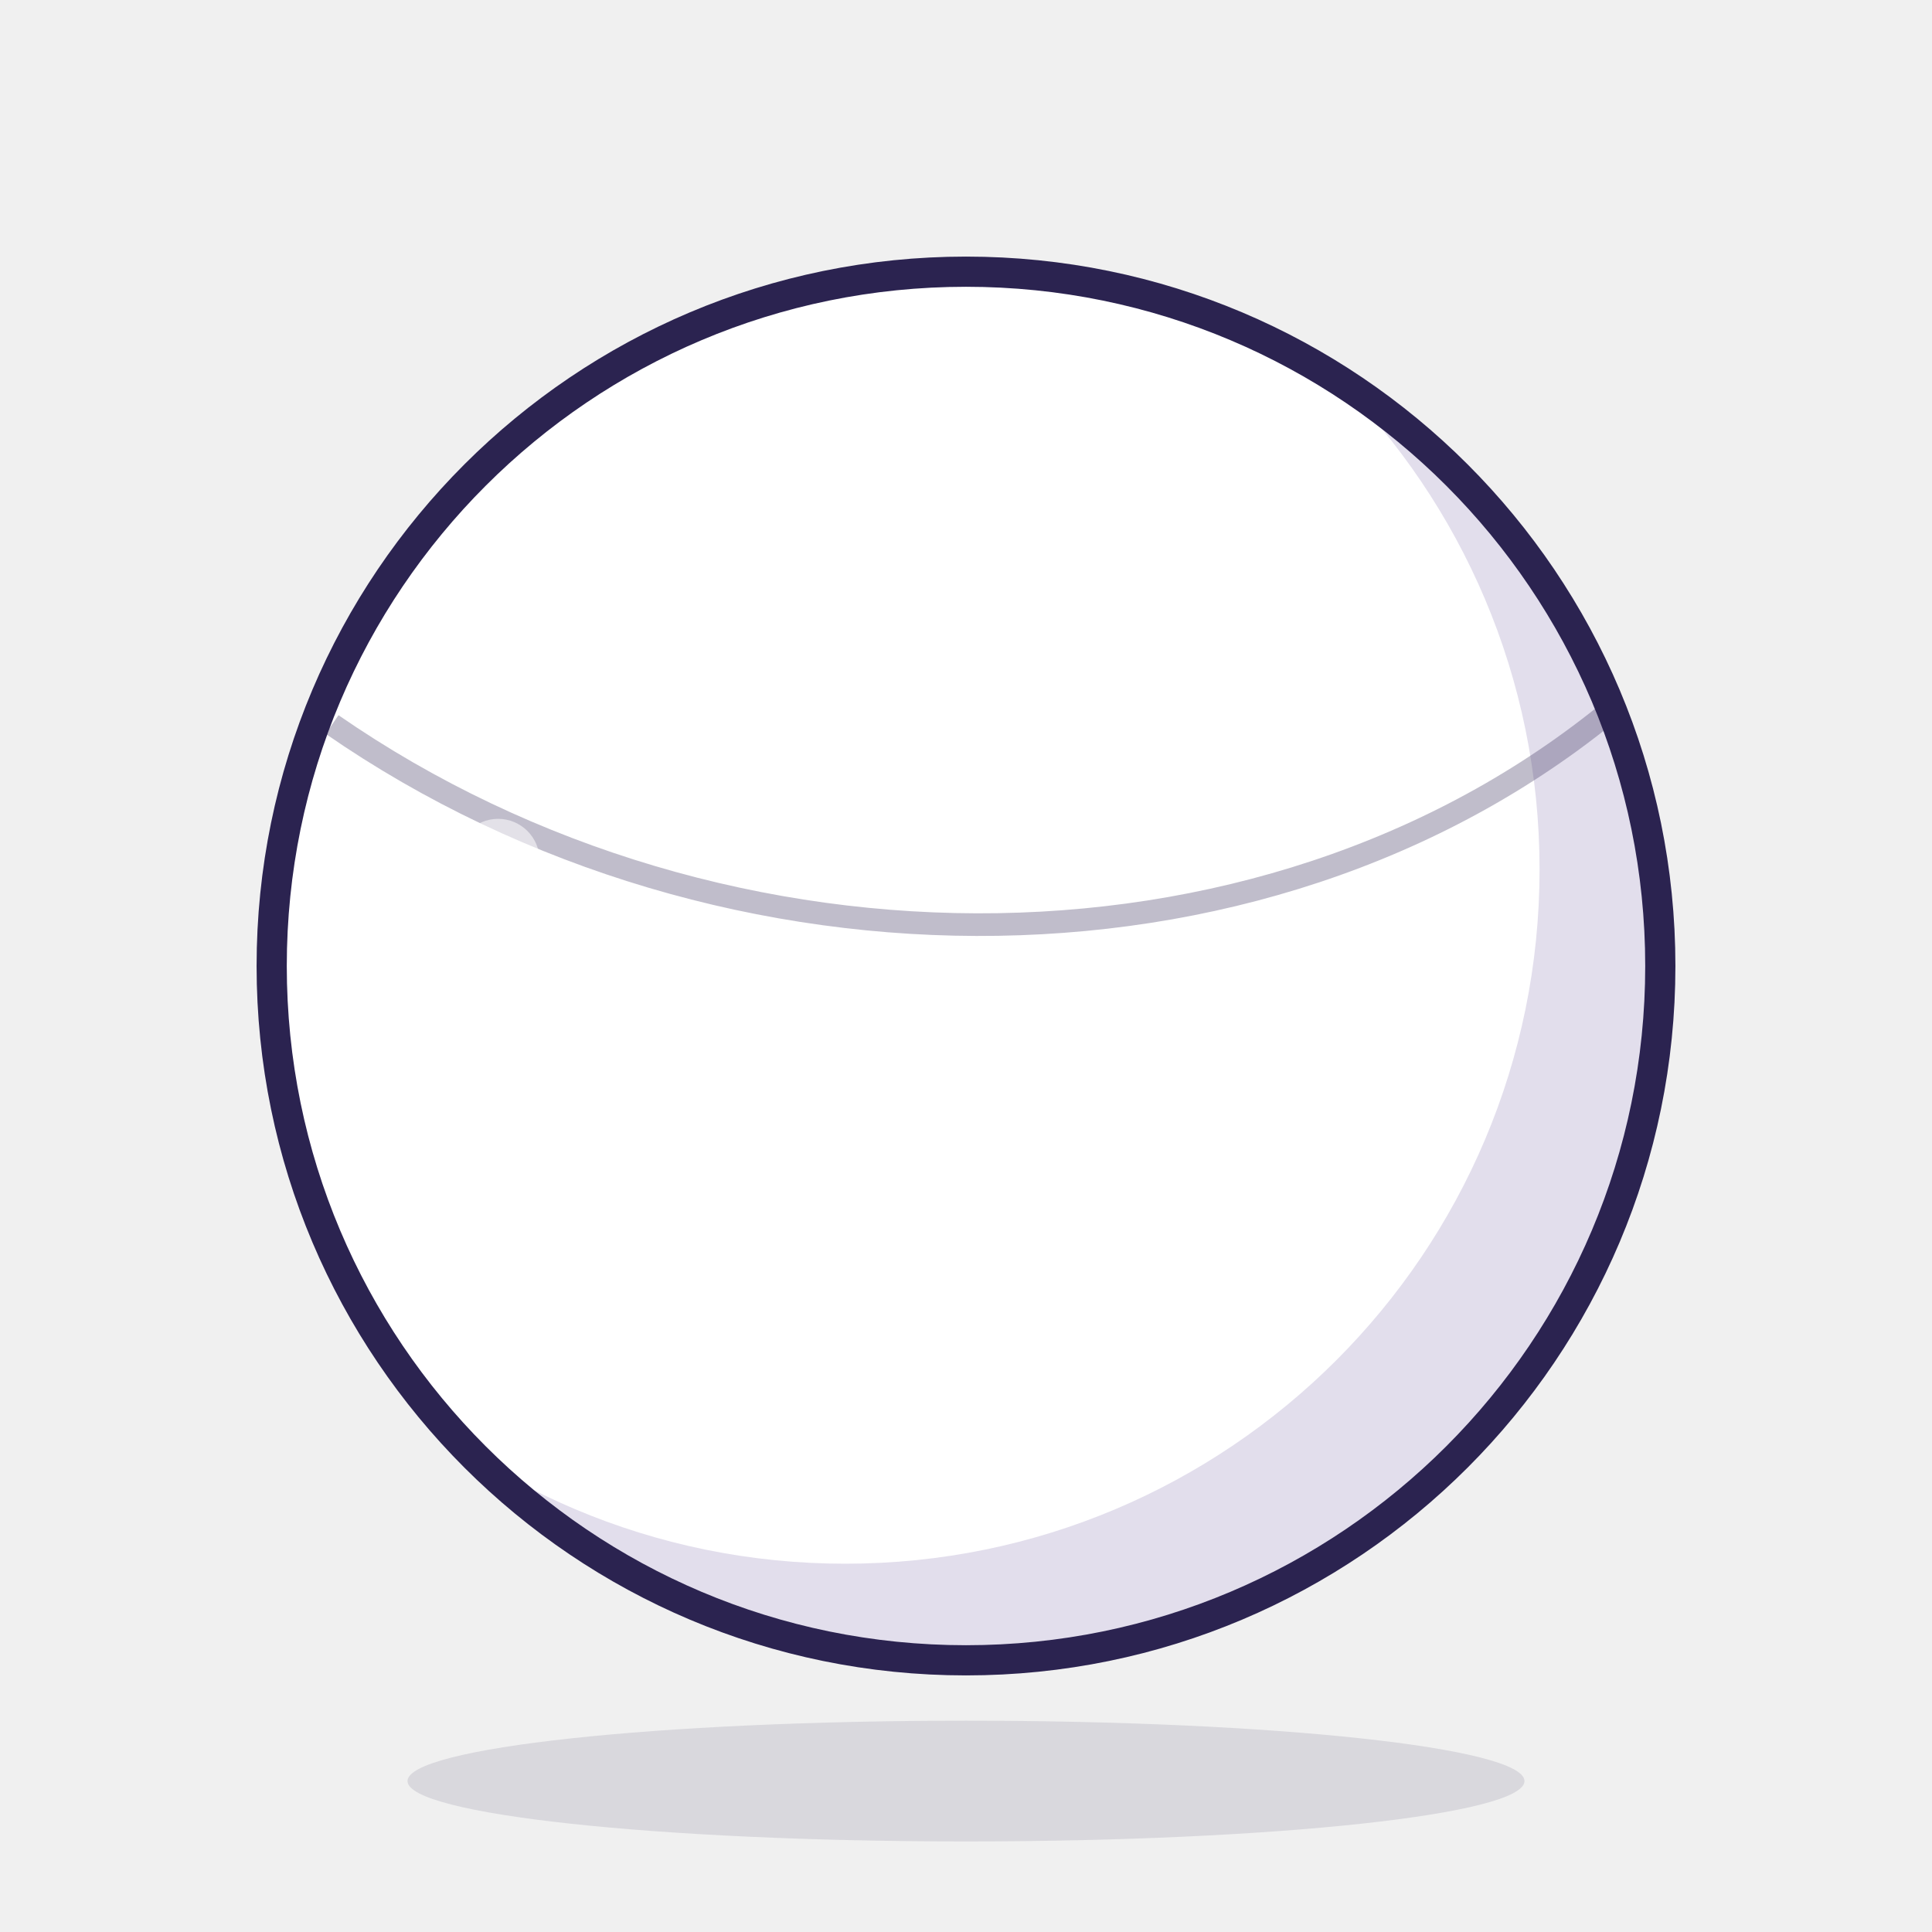
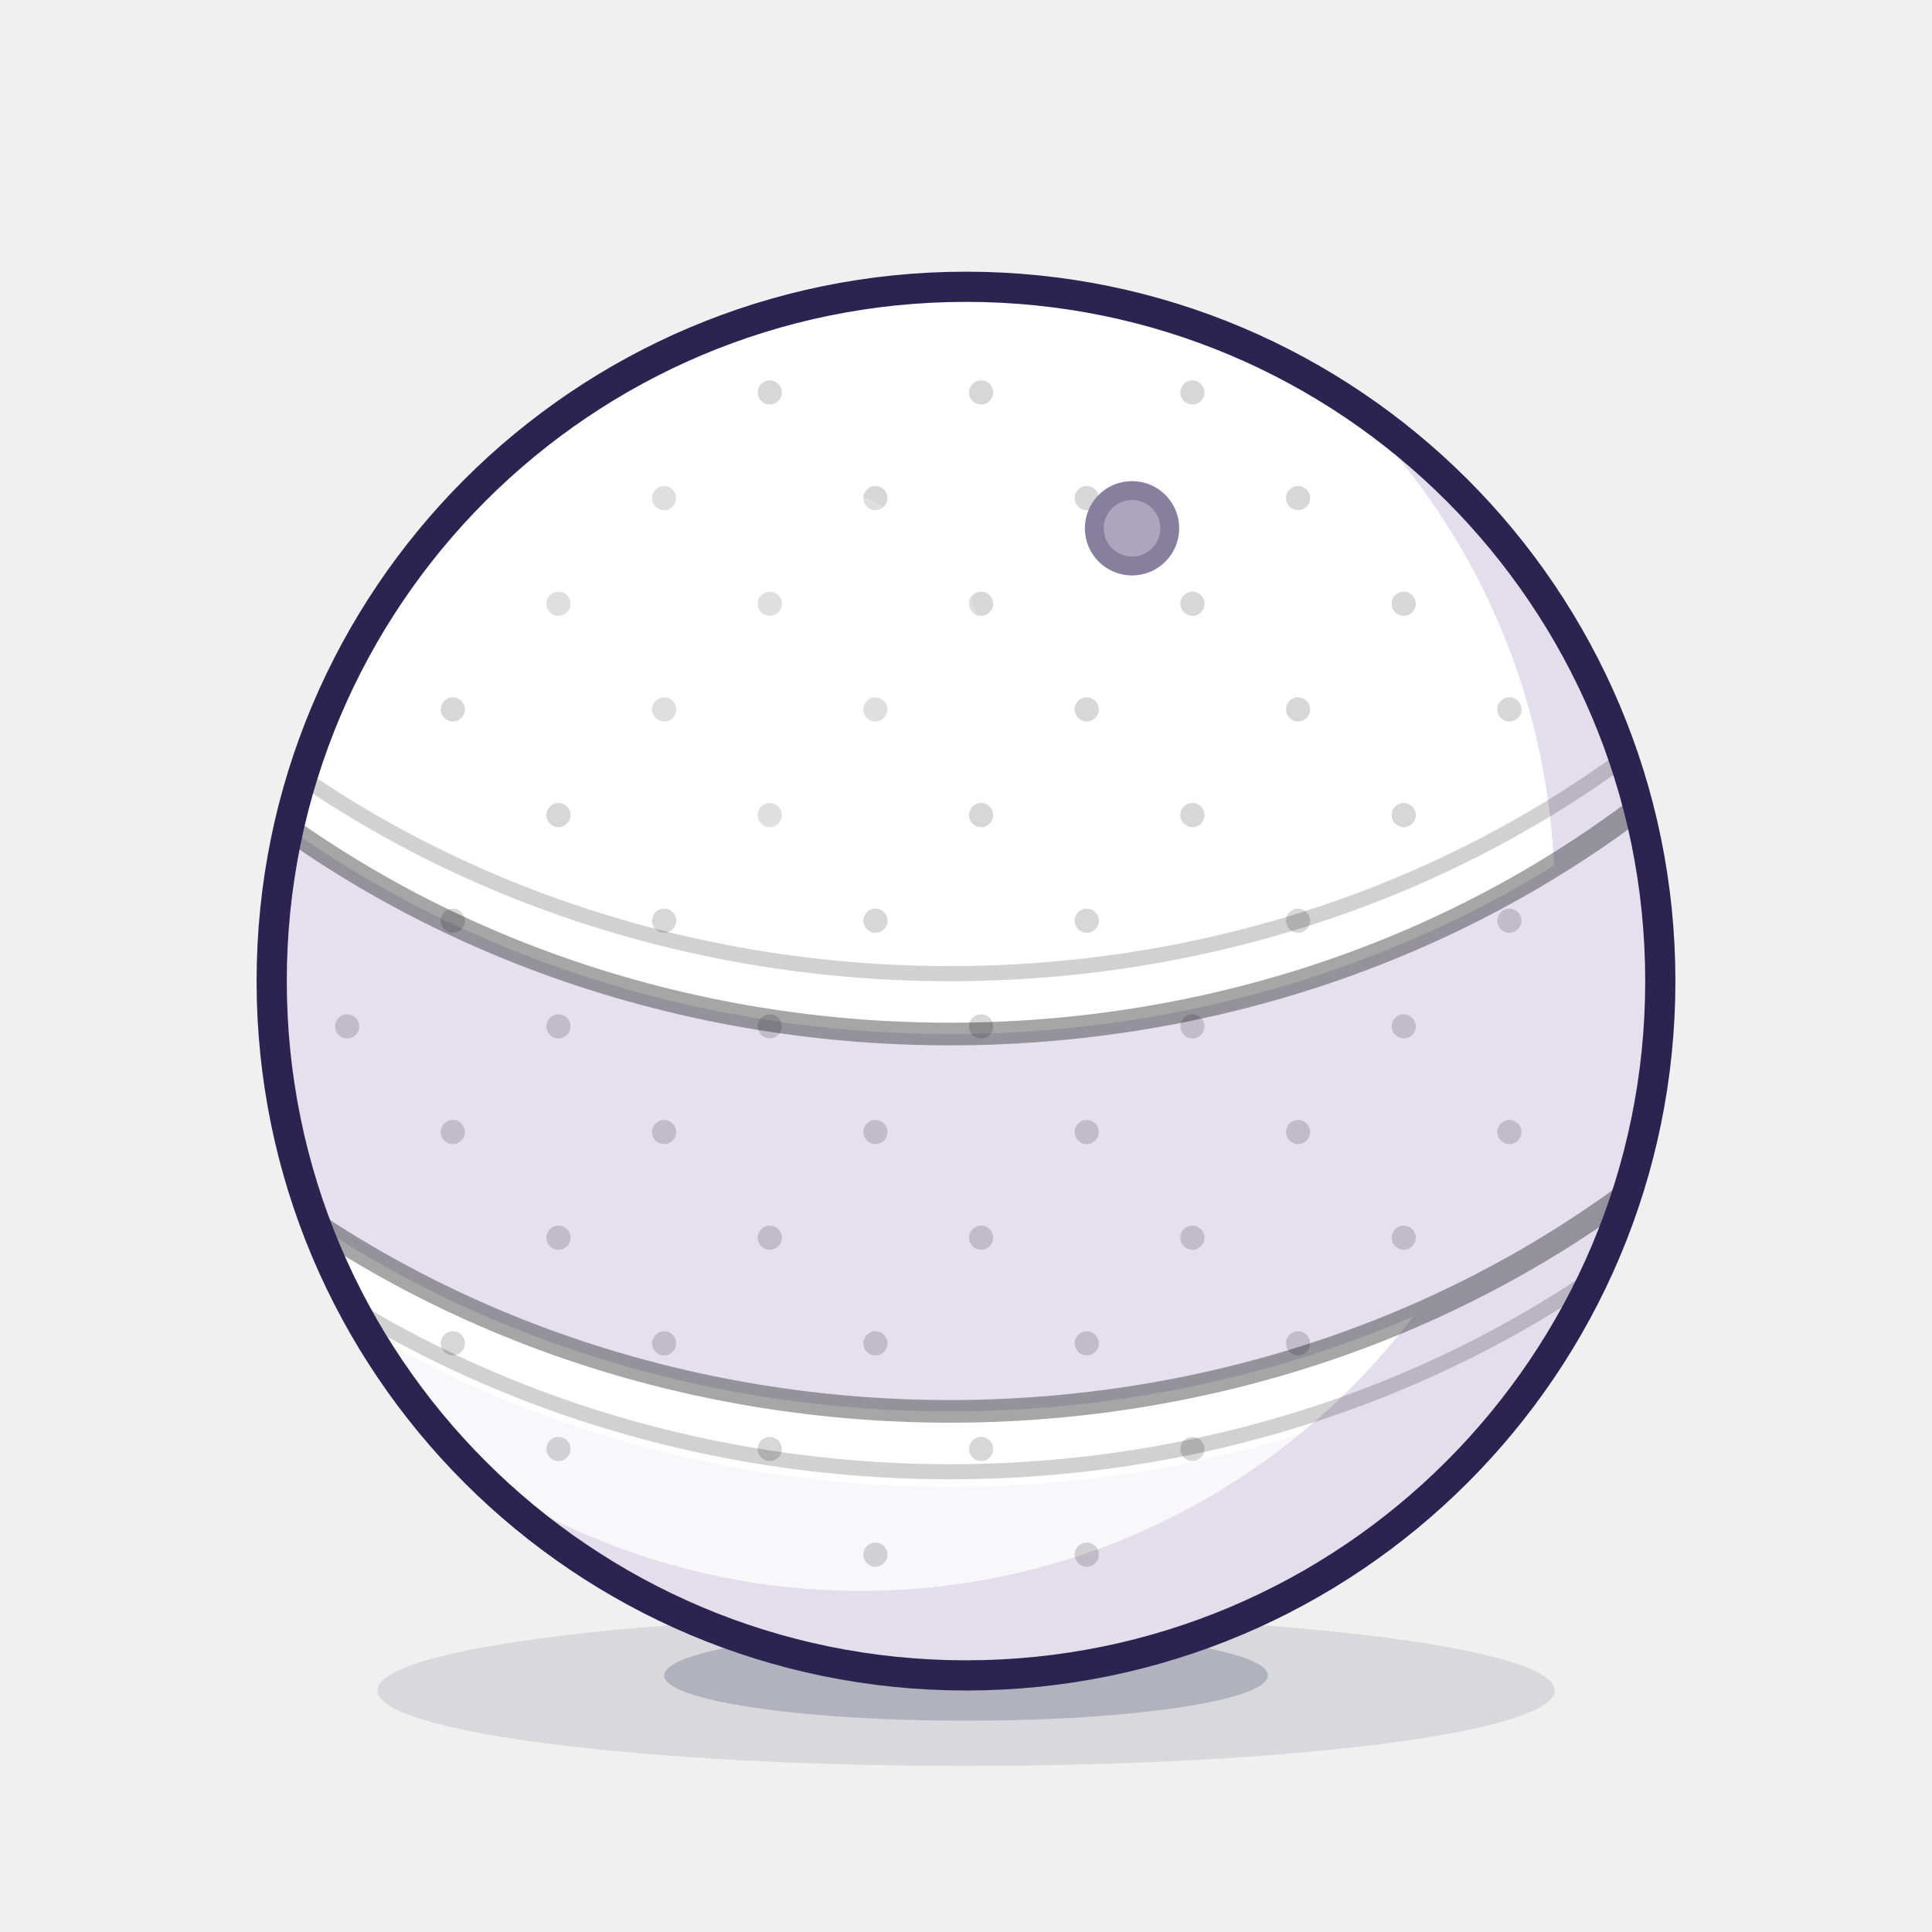
<svg xmlns="http://www.w3.org/2000/svg" viewBox="0 0 256 256" width="256" height="256">
-   <ellipse cx="128" cy="236" rx="74" ry="8" fill="#2B2350" opacity="0.12" />
+   <ellipse cx="128" cy="224" rx="78" ry="10" fill="#2B2350" opacity="0.12" />
+   <ellipse cx="128" cy="222" rx="40" ry="6" fill="#2B2350" opacity="0.22" />
  <clipPath id="c1">
-     <path d="M 36 128 A 92 92 0 1 0 220 128 A 92 92 0 1 0 36 128 Z" />
+     <path d="M 36 130 A 92 92 0 1 0 220 130 A 92 92 0 1 0 36 130 Z" />
  </clipPath>
-   <path d="M 36 128 A 92 92 0 1 0 220 128 A 92 92 0 1 0 36 128 Z" fill="#E2DEEC" />
+   <path d="M 36 130 A 92 92 0 1 0 220 130 A 92 92 0 1 0 36 130 Z" fill="#E2DEEC" />
  <g clip-path="url(#c1)">
-     <path d="M 36 128 A 92 92 0 1 0 220 128 A 92 92 0 1 0 36 128 Z" fill="#FFFFFF" transform="translate(-16 -12.8)" />
+     <path d="M 36 130 A 92 92 0 1 0 220 130 A 92 92 0 1 0 36 130 Z" fill="#FFFFFF" transform="translate(-14 -11.2)" />
  </g>
-   <path d="M 36 128 A 92 92 0 1 0 220 128 A 92 92 0 1 0 36 128 Z" fill="none" stroke="#2B2350" stroke-width="4" stroke-linejoin="round" stroke-linecap="round" />
  <g clip-path="url(#c1)">
-     <path d="M 44 96 C 96 132, 170 132, 216 92" fill="none" stroke="#2B2350" stroke-width="3" opacity="0.3" />
+     <path d="M 26 100 C 82 150, 174 150, 230 96 L 230 146 C 174 200, 82 200, 26 150 Z" fill="#E4E0EE" />
+     <path d="M 26 160 C 82 210, 174 210, 230 156 L 230 240 L 26 240 Z" fill="#E2DEEC" opacity="0.25" />
+     <path d="M 26 100 C 82 150, 174 150, 230 96 M 26 150 C 82 200, 174 200, 230 146" fill="none" stroke="#000000" stroke-width="3" opacity="0.35" />
+     <path d="M 26 92 C 82 142, 174 142, 230 88 M 26 158 C 82 208, 174 208, 230 154" fill="none" stroke="#000000" stroke-width="2" opacity="0.18" />
+     <circle cx="46" cy="136" r="1.6" fill="#000000" opacity="0.16" />
+     <circle cx="60" cy="94" r="1.6" fill="#000000" opacity="0.16" />
+     <circle cx="60" cy="122" r="1.6" fill="#000000" opacity="0.16" />
+     <circle cx="60" cy="150" r="1.6" fill="#000000" opacity="0.16" />
+     <circle cx="60" cy="178" r="1.6" fill="#000000" opacity="0.16" />
+     <circle cx="74" cy="80" r="1.6" fill="#000000" opacity="0.16" />
+     <circle cx="74" cy="108" r="1.6" fill="#000000" opacity="0.16" />
+     <circle cx="74" cy="136" r="1.6" fill="#000000" opacity="0.16" />
+     <circle cx="74" cy="164" r="1.6" fill="#000000" opacity="0.16" />
+     <circle cx="74" cy="192" r="1.6" fill="#000000" opacity="0.16" />
+     <circle cx="88" cy="66" r="1.6" fill="#000000" opacity="0.16" />
+     <circle cx="88" cy="94" r="1.6" fill="#000000" opacity="0.16" />
+     <circle cx="88" cy="122" r="1.6" fill="#000000" opacity="0.16" />
+     <circle cx="88" cy="150" r="1.6" fill="#000000" opacity="0.16" />
+     <circle cx="88" cy="178" r="1.6" fill="#000000" opacity="0.16" />
+     <circle cx="102" cy="52" r="1.6" fill="#000000" opacity="0.16" />
+     <circle cx="102" cy="80" r="1.6" fill="#000000" opacity="0.16" />
+     <circle cx="102" cy="108" r="1.6" fill="#000000" opacity="0.16" />
+     <circle cx="102" cy="136" r="1.6" fill="#000000" opacity="0.16" />
+     <circle cx="102" cy="164" r="1.6" fill="#000000" opacity="0.16" />
+     <circle cx="102" cy="192" r="1.6" fill="#000000" opacity="0.16" />
+     <circle cx="116" cy="66" r="1.6" fill="#000000" opacity="0.16" />
+     <circle cx="116" cy="94" r="1.6" fill="#000000" opacity="0.16" />
+     <circle cx="116" cy="122" r="1.6" fill="#000000" opacity="0.16" />
+     <circle cx="116" cy="150" r="1.6" fill="#000000" opacity="0.16" />
+     <circle cx="116" cy="178" r="1.6" fill="#000000" opacity="0.16" />
+     <circle cx="116" cy="206" r="1.6" fill="#000000" opacity="0.16" />
+     <circle cx="130" cy="52" r="1.6" fill="#000000" opacity="0.16" />
+     <circle cx="130" cy="80" r="1.6" fill="#000000" opacity="0.16" />
+     <circle cx="130" cy="108" r="1.6" fill="#000000" opacity="0.16" />
+     <circle cx="130" cy="136" r="1.6" fill="#000000" opacity="0.16" />
+     <circle cx="130" cy="164" r="1.6" fill="#000000" opacity="0.16" />
+     <circle cx="130" cy="192" r="1.6" fill="#000000" opacity="0.16" />
+     <circle cx="144" cy="66" r="1.6" fill="#000000" opacity="0.16" />
+     <circle cx="144" cy="94" r="1.6" fill="#000000" opacity="0.16" />
+     <circle cx="144" cy="122" r="1.6" fill="#000000" opacity="0.16" />
+     <circle cx="144" cy="150" r="1.6" fill="#000000" opacity="0.16" />
+     <circle cx="144" cy="178" r="1.6" fill="#000000" opacity="0.16" />
+     <circle cx="144" cy="206" r="1.6" fill="#000000" opacity="0.16" />
+     <circle cx="158" cy="52" r="1.6" fill="#000000" opacity="0.16" />
+     <circle cx="158" cy="80" r="1.6" fill="#000000" opacity="0.16" />
+     <circle cx="158" cy="108" r="1.6" fill="#000000" opacity="0.16" />
+     <circle cx="158" cy="136" r="1.6" fill="#000000" opacity="0.16" />
+     <circle cx="158" cy="164" r="1.6" fill="#000000" opacity="0.16" />
+     <circle cx="158" cy="192" r="1.6" fill="#000000" opacity="0.16" />
+     <circle cx="172" cy="66" r="1.6" fill="#000000" opacity="0.16" />
+     <circle cx="172" cy="94" r="1.6" fill="#000000" opacity="0.16" />
+     <circle cx="172" cy="122" r="1.6" fill="#000000" opacity="0.16" />
+     <circle cx="172" cy="150" r="1.6" fill="#000000" opacity="0.16" />
+     <circle cx="172" cy="178" r="1.6" fill="#000000" opacity="0.16" />
+     <circle cx="186" cy="80" r="1.6" fill="#000000" opacity="0.16" />
+     <circle cx="186" cy="108" r="1.6" fill="#000000" opacity="0.16" />
+     <circle cx="186" cy="136" r="1.6" fill="#000000" opacity="0.16" />
+     <circle cx="186" cy="164" r="1.6" fill="#000000" opacity="0.16" />
+     <circle cx="200" cy="94" r="1.6" fill="#000000" opacity="0.16" />
+     <circle cx="200" cy="122" r="1.6" fill="#000000" opacity="0.16" />
+     <circle cx="200" cy="150" r="1.6" fill="#000000" opacity="0.16" />
+     <path d="M 62 86 A 34 24 0 1 0 130 86 A 34 24 0 1 0 62 86 Z" fill="#FFFFFF" opacity="0.2" />
  </g>
-   <path d="M 70 92 Q 82 66 108 56" fill="none" stroke="#FFFFFF" stroke-width="11" stroke-linecap="round" stroke-linejoin="round" opacity="0.55" />
-   <circle cx="66" cy="114" r="5.5" fill="#FFFFFF" opacity="0.55" />
+   <path d="M 145 70 A 5 5 0 1 0 155 70 A 5 5 0 1 0 145 70 Z" fill="#ABA6BD" stroke="#86809E" stroke-width="2.5" stroke-linejoin="round" stroke-linecap="round" />
+   <path d="M 36 130 A 92 92 0 1 0 220 130 A 92 92 0 1 0 36 130 Z" fill="none" stroke="#2B2350" stroke-width="4" stroke-linejoin="round" stroke-linecap="round" />
</svg>
